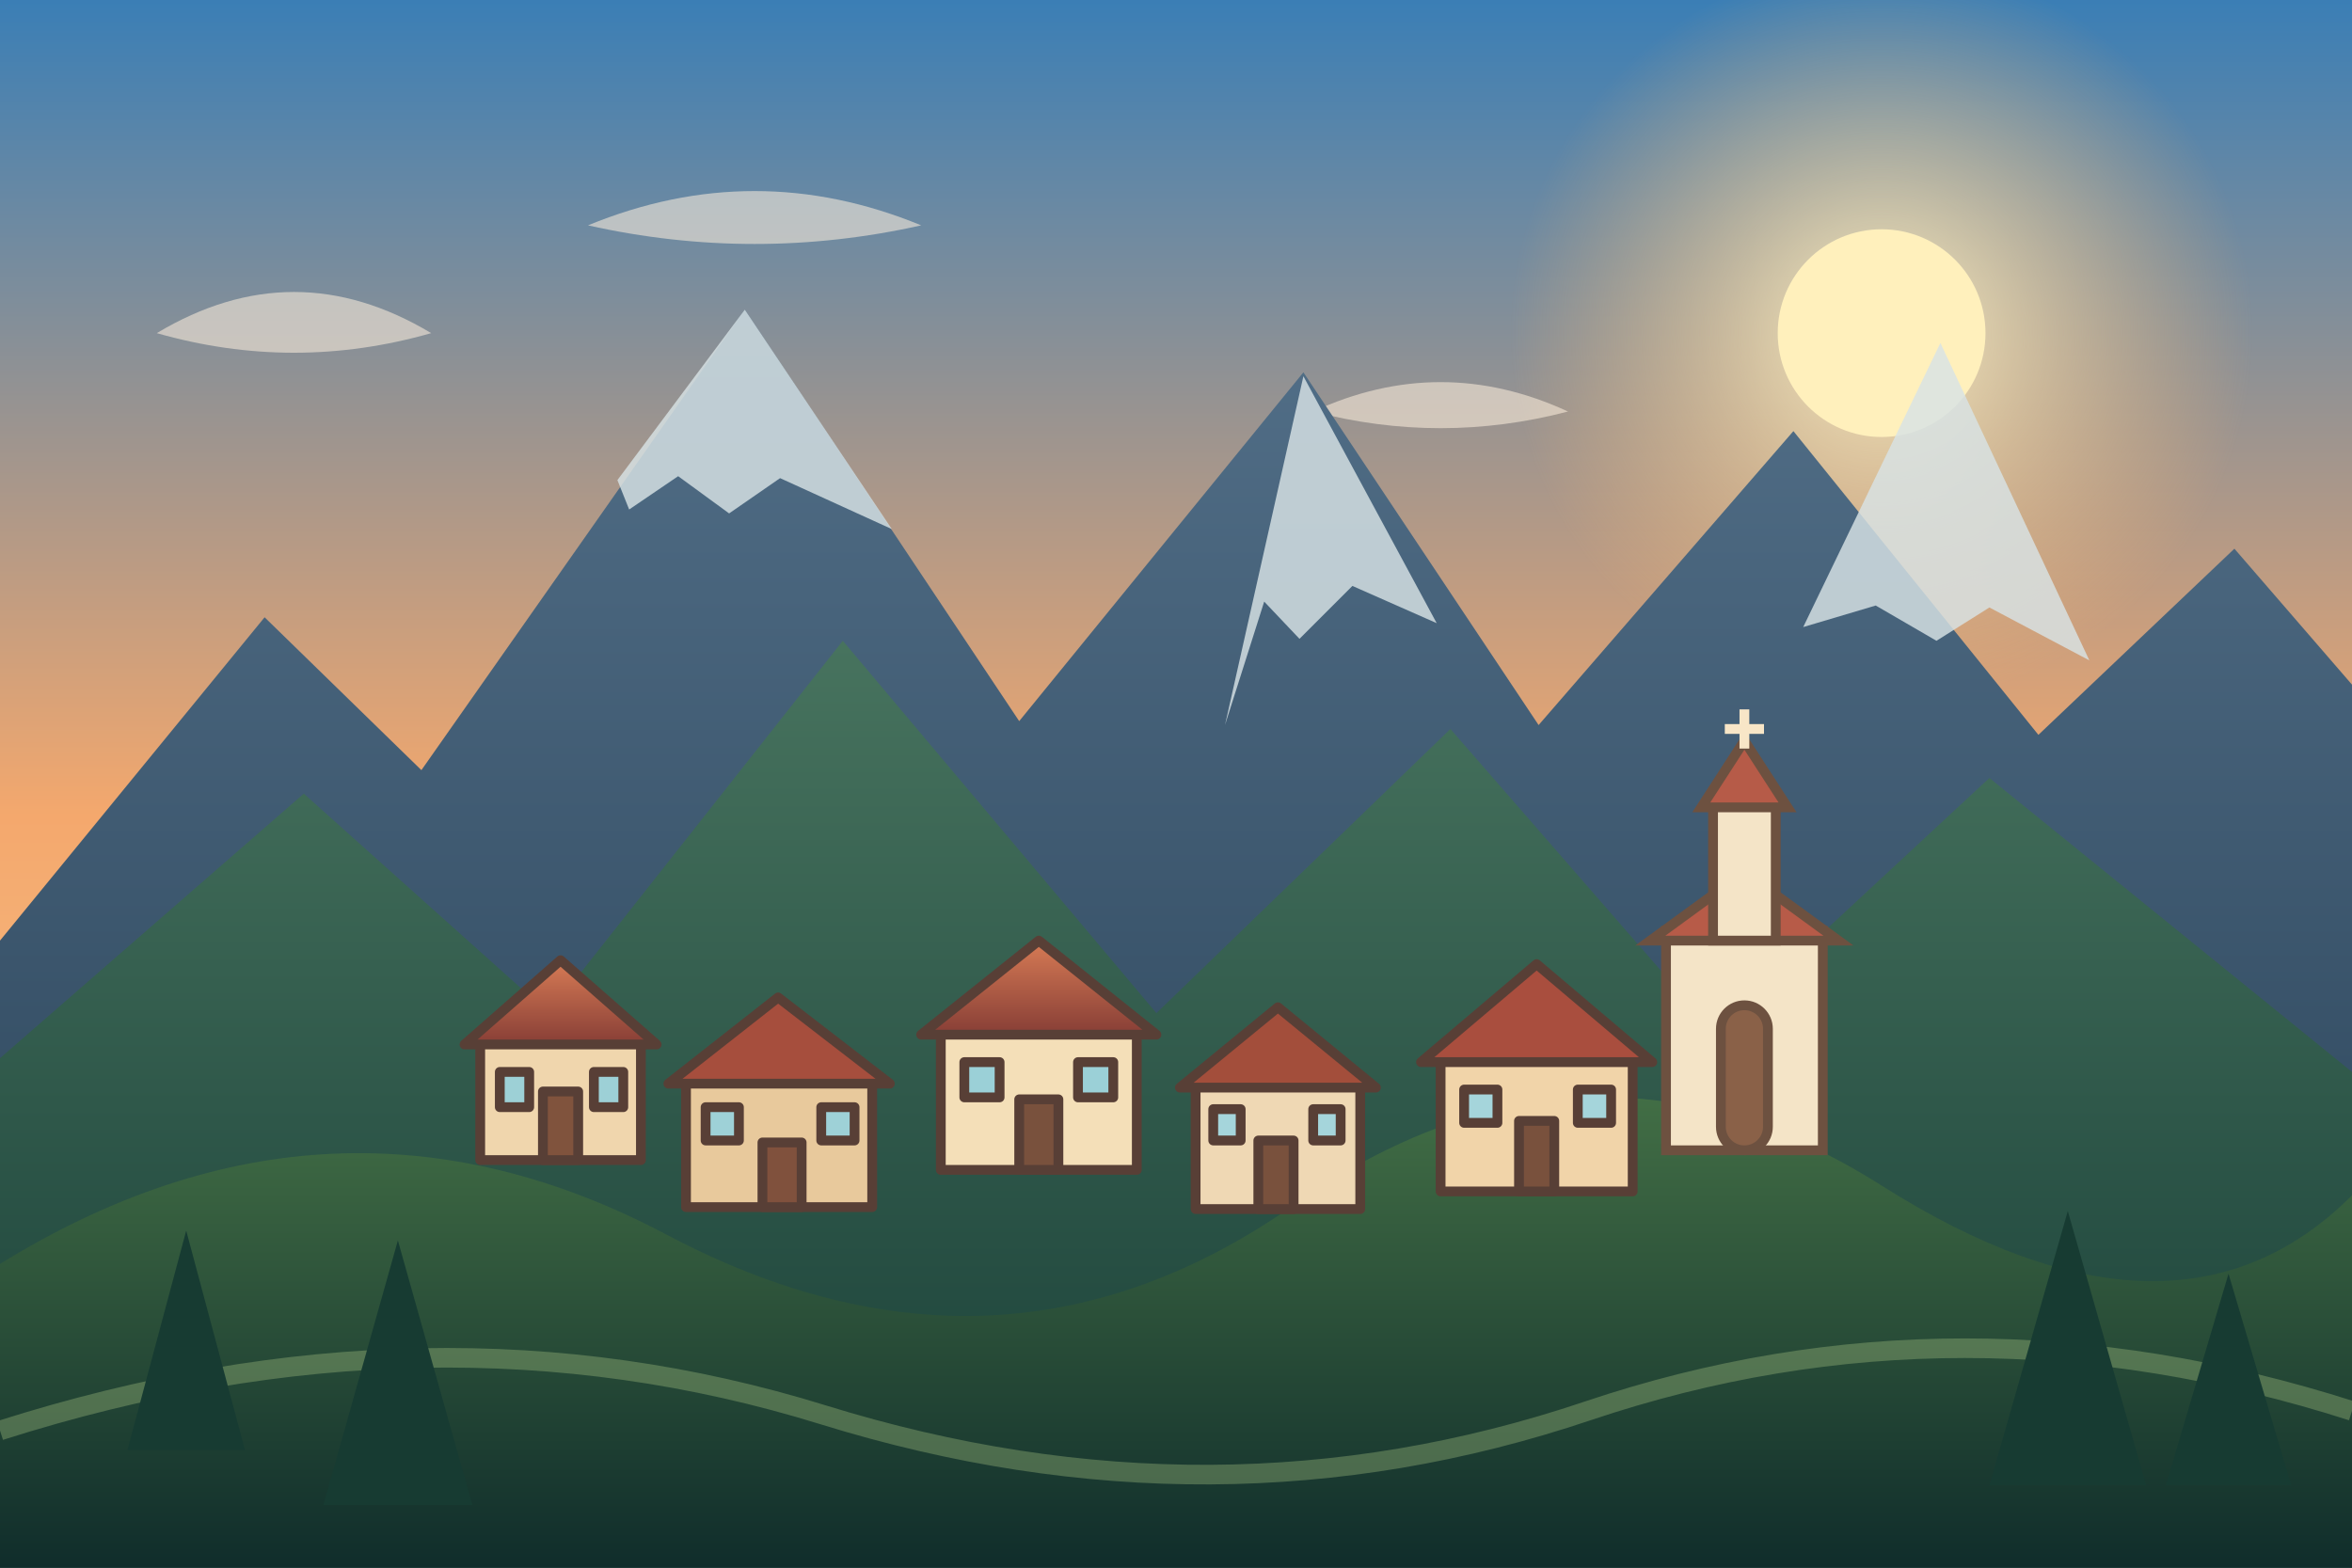
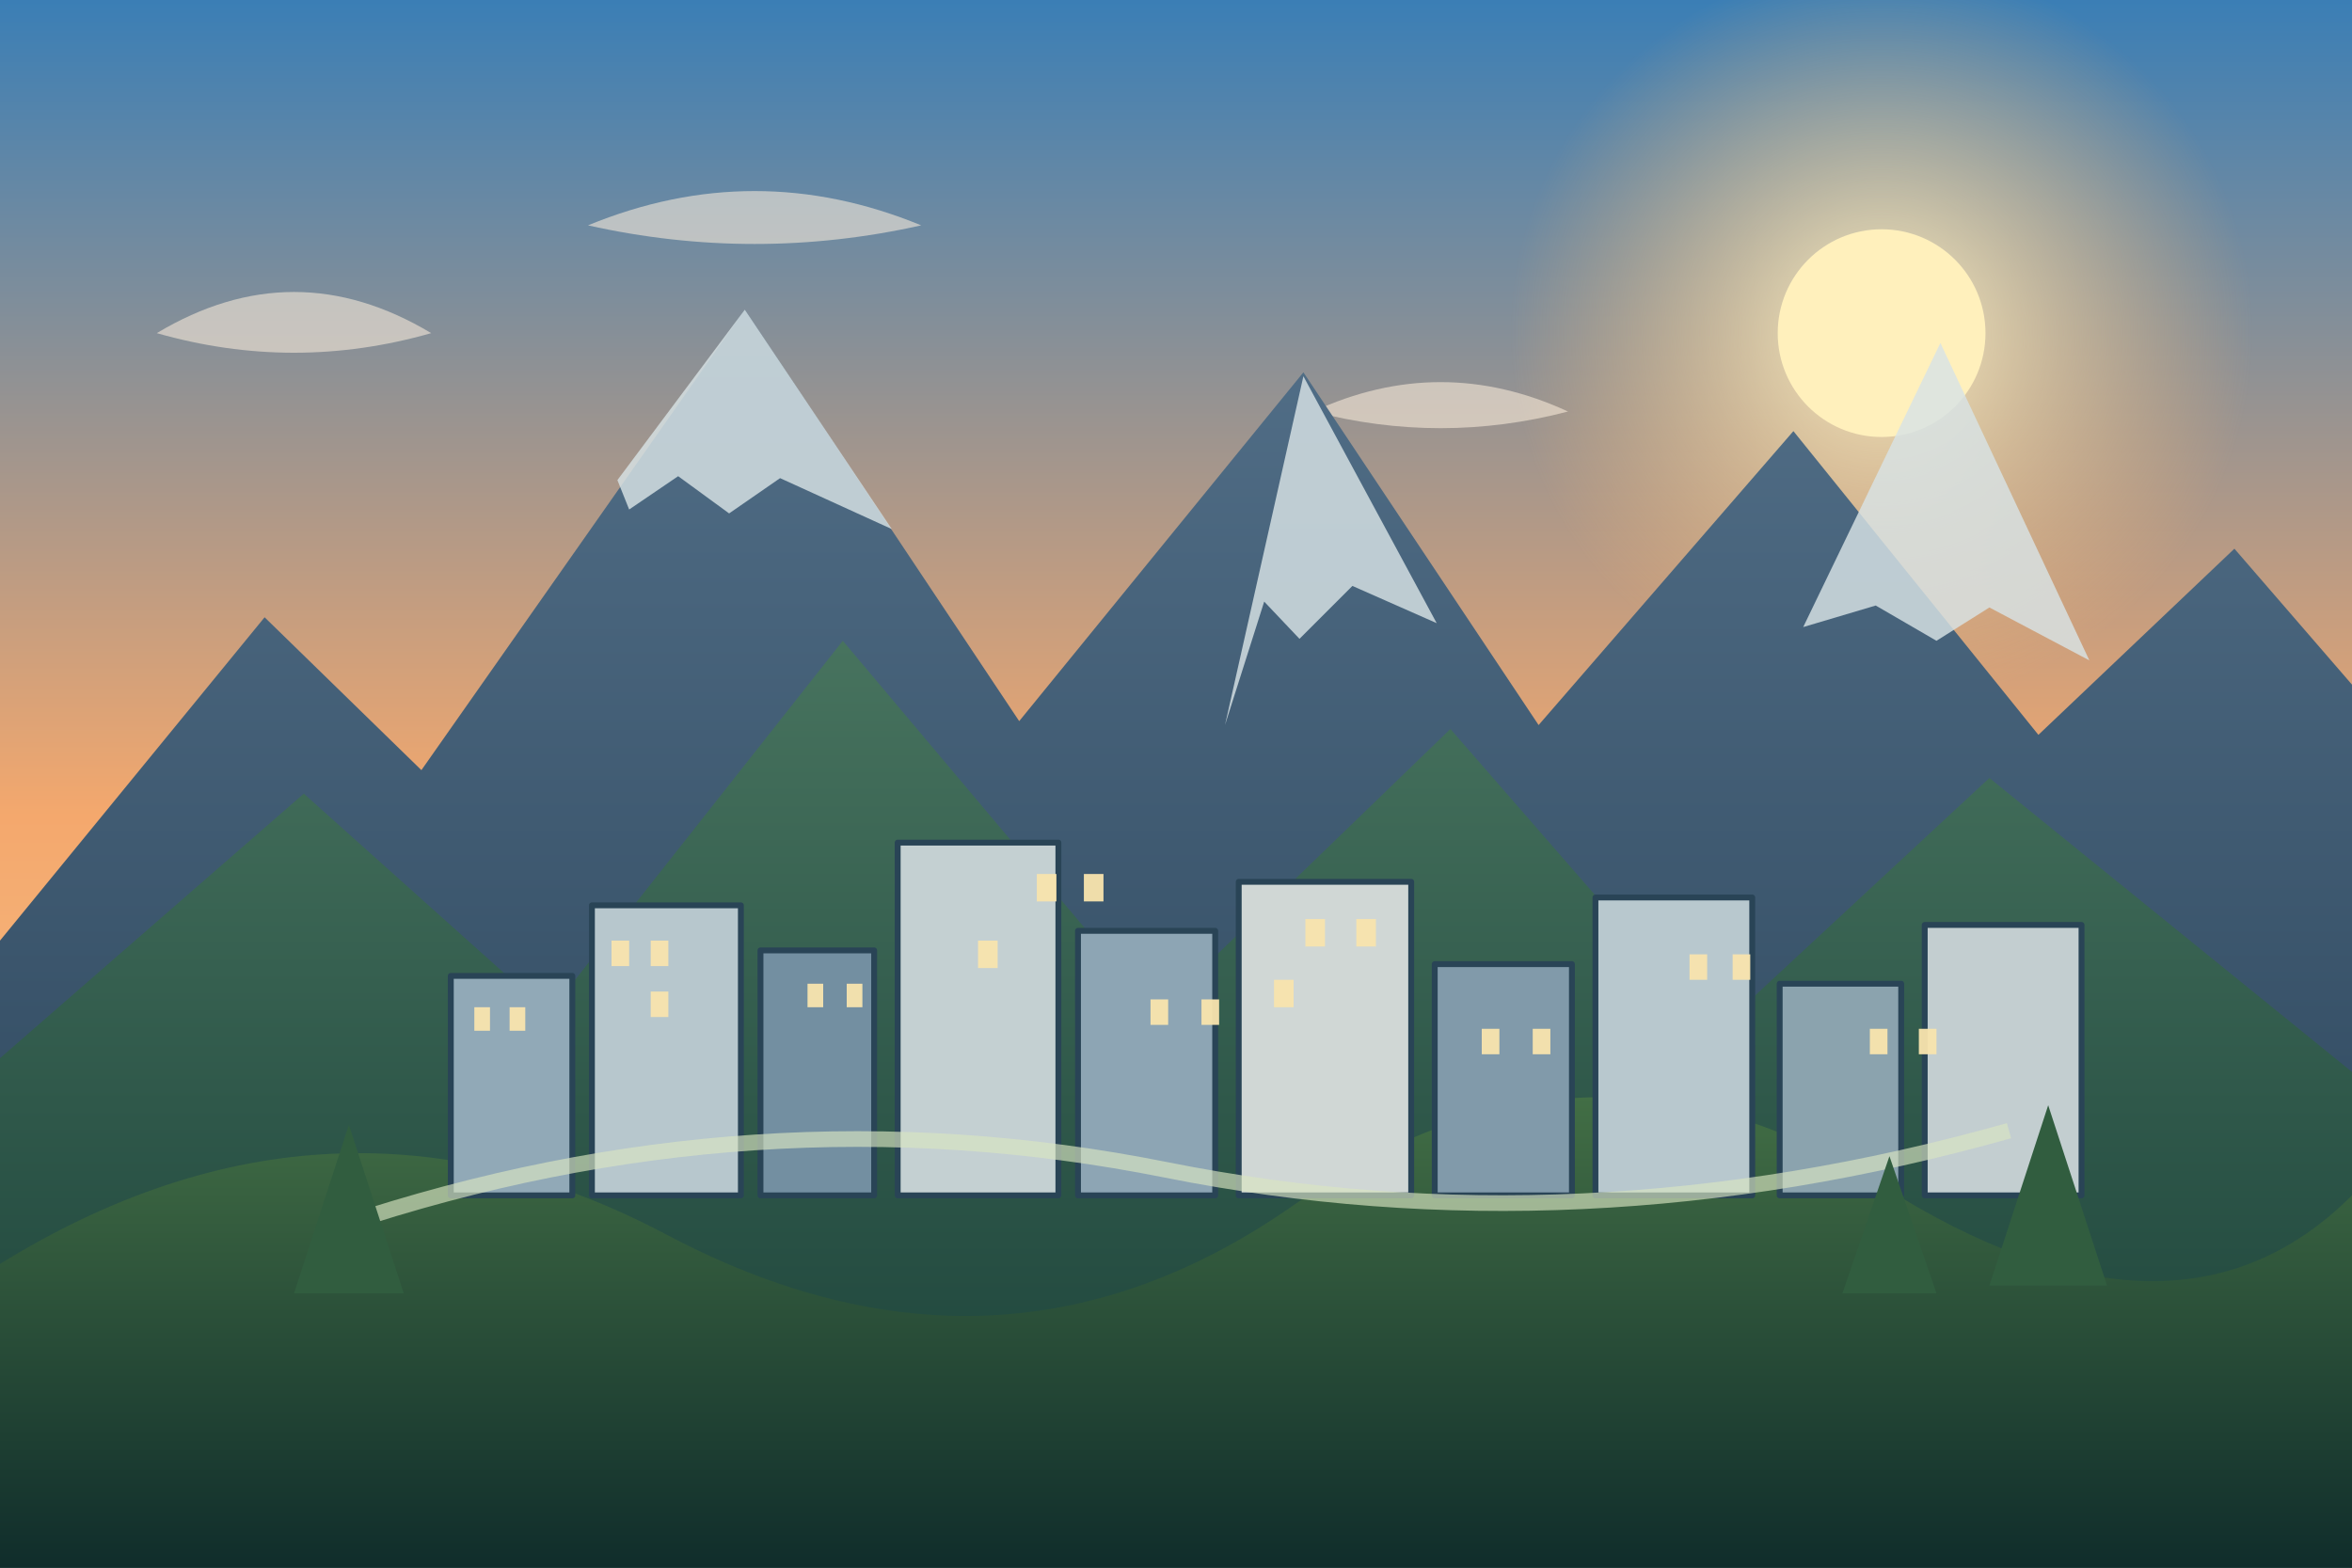
<svg xmlns="http://www.w3.org/2000/svg" viewBox="0 0 1200 800" preserveAspectRatio="xMidYMid slice">
  <defs>
    <linearGradient id="sky" x2="0" y2="1">
      <stop stop-color="#397eb6" />
      <stop offset=".52" stop-color="#f4a86d" />
      <stop offset="1" stop-color="#f8d29b" />
    </linearGradient>
    <linearGradient id="far" x2="0" y2="1">
      <stop stop-color="#526f88" />
      <stop offset="1" stop-color="#253d52" />
    </linearGradient>
    <linearGradient id="mid" x2="0" y2="1">
      <stop stop-color="#47735e" />
      <stop offset="1" stop-color="#173d36" />
    </linearGradient>
    <linearGradient id="near" x2="0" y2="1">
      <stop stop-color="#426e45" />
      <stop offset="1" stop-color="#102d2b" />
    </linearGradient>
    <radialGradient id="glow">
      <stop stop-color="#fff6ca" stop-opacity=".95" />
      <stop offset="1" stop-color="#ffb86b" stop-opacity="0" />
    </radialGradient>
    <linearGradient id="roof" x2="0" y2="1">
      <stop stop-color="#d77b55" />
      <stop offset="1" stop-color="#873e36" />
    </linearGradient>
  </defs>
  <rect width="1200" height="800" fill="url(#sky)" />
  <circle cx="960" cy="170" r="190" fill="url(#glow)" />
  <circle cx="960" cy="170" r="53" fill="#fff0bc" />
  <g fill="#fff1df" opacity=".55">
    <path d="M80 170q70-42 140 0-70 20-140 0M300 115q85-35 170 0-85 19-170 0M670 210q65-30 130 0-65 17-130 0" />
  </g>
  <path d="M0 480 135 315l80 78 165-235 140 210 145-178 120 180 130-150 125 155 100-95 160 185v340H0Z" fill="url(#far)" />
  <path d="m315 245 65-87 75 112-57-26-26 18-26-19-25 17M625 370l40-178 68 126-43-19-27 27-18-19M920 320l70-145 76 162-51-27-27 17-31-18Z" fill="#d8e3e5" opacity=".82" />
  <path d="M0 540 155 405l125 112 150-190 160 190 150-145 135 155 140-130 185 150v253H0Z" fill="url(#mid)" />
  <path d="M0 645q170-105 340-15t320-15 300-10 240 5v190H0Z" fill="url(#near)" />
-   <g stroke="#583f36" stroke-width="5" stroke-linejoin="round">
-     <g transform="translate(245 475)">
-       <rect x="0" y="55" width="82" height="62" fill="#f0d6ad" />
-       <path d="M-8 58 41 15 90 58Z" fill="url(#roof)" />
-       <rect x="32" y="82" width="18" height="35" fill="#80533d" />
-       <rect x="10" y="72" width="15" height="18" fill="#9dd0d6" />
-       <rect x="58" y="72" width="15" height="18" fill="#9dd0d6" />
-     </g>
-     <g transform="translate(350 505)">
-       <rect x="0" y="45" width="95" height="66" fill="#e8c99c" />
-       <path d="M-9 48 47 4 104 48Z" fill="#a64e3d" />
-       <rect x="39" y="78" width="20" height="33" fill="#80513d" />
-       <rect x="10" y="60" width="17" height="17" fill="#9ed1d7" />
-       <rect x="69" y="60" width="17" height="17" fill="#9ed1d7" />
-     </g>
-     <g transform="translate(480 470)">
-       <rect x="0" y="55" width="100" height="72" fill="#f4dfb8" />
-       <path d="M-10 58 50 10 110 58Z" fill="url(#roof)" />
-       <rect x="40" y="91" width="20" height="36" fill="#79513d" />
-       <rect x="12" y="72" width="18" height="18" fill="#9bd0d7" />
-       <rect x="70" y="72" width="18" height="18" fill="#9bd0d7" />
-     </g>
-     <g transform="translate(610 510)">
-       <rect x="0" y="42" width="84" height="65" fill="#efd8b4" />
-       <path d="M-8 45 42 4 92 45Z" fill="#a34e3b" />
-       <rect x="32" y="72" width="18" height="35" fill="#79513d" />
-       <rect x="9" y="56" width="14" height="16" fill="#a5d5db" />
-       <rect x="60" y="56" width="14" height="16" fill="#a5d5db" />
-     </g>
-     <g transform="translate(735 480)">
-       <rect x="0" y="60" width="98" height="68" fill="#f1d4a9" />
-       <path d="M-10 62 49 12 108 62Z" fill="#a94e3e" />
-       <rect x="40" y="92" width="18" height="36" fill="#79513d" />
-       <rect x="12" y="76" width="17" height="17" fill="#a5d5db" />
-       <rect x="70" y="76" width="17" height="17" fill="#a5d5db" />
+   <g stroke="#294456" stroke-width="3" stroke-linejoin="round">
+     <g transform="translate(230 420)">
+       <rect x="0" y="78" width="62" height="112" fill="#91a9b7" />
+       <rect x="72" y="42" width="76" height="148" fill="#b7c7cd" />
+       <rect x="158" y="65" width="58" height="125" fill="#738fa1" />
+       <rect x="228" y="10" width="82" height="180" fill="#c4d0d2" />
+       <rect x="320" y="55" width="70" height="135" fill="#8da5b4" />
+       <rect x="402" y="30" width="88" height="160" fill="#d0d7d5" />
+       <rect x="502" y="72" width="70" height="118" fill="#819aaa" />
+       <rect x="584" y="38" width="80" height="152" fill="#b8c8ce" />
+       <rect x="678" y="82" width="62" height="108" fill="#8ba3ae" />
+       <rect x="752" y="52" width="80" height="138" fill="#c3ced0" />
+       <g fill="#f8e4ad" stroke="none" opacity=".95">
+         <path d="M12 94h8v12h-8zm18 0h8v12h-8zm52-34h9v13h-9zm20 0h9v13h-9zm0 26h9v13h-9zm80-4h8v12h-8zm20 0h8v12h-8zm97-56h10v14h-10zm24 0h10v14h-10zm-54 34h10v14h-10zm88 30h9v13h-9zm26 0h9v13h-9zm53-41h10v14h-10zm26 0h10v14h-10zm-42 31h10v14h-10zm106 25h9v13h-9zm26 0h9v13h-9zm80-38h9v13h-9zm22 0h9v13h-9zm70 38h9v13h-9zm25 0h9v13h-9z" />
+       </g>
    </g>
  </g>
-   <g transform="translate(850 410)" stroke="#6d5140" stroke-width="5">
-     <rect x="0" y="65" width="80" height="112" fill="#f4e4c7" />
-     <path d="M-8 70 40 35 88 70Z" fill="#b75b48" />
-     <rect x="28" y="103" width="24" height="74" rx="12" fill="#8a6148" />
-     <rect x="24" y="0" width="32" height="70" fill="#f4e4c7" />
-     <path d="M18 2 40-32 62 2Z" fill="#b65b48" />
-     <path d="M40-48v20m-10-10h20" stroke="#f8e6c7" stroke-width="5" />
-   </g>
-   <path d="M0 730q220-70 420-8t390-2 390 0" fill="none" stroke="#b7d28b" stroke-width="10" opacity=".32" />
-   <g fill="#173b32">
-     <path d="m65 740 30-112 30 112Zm100 28 38-135 38 135Zm850-10 40-140 40 140Zm90 0 32-108 32 108Z" />
+   <path d="M175 625q210-70 420-28t430-20" fill="none" stroke="#d9e5c1" stroke-width="8" opacity=".65" />
+   <g fill="#315d3f">
+     <path d="m150 660 28-86 28 86Zm865-4 30-92 30 92Zm-75 4 24-70 24 70Z" />
  </g>
</svg>
